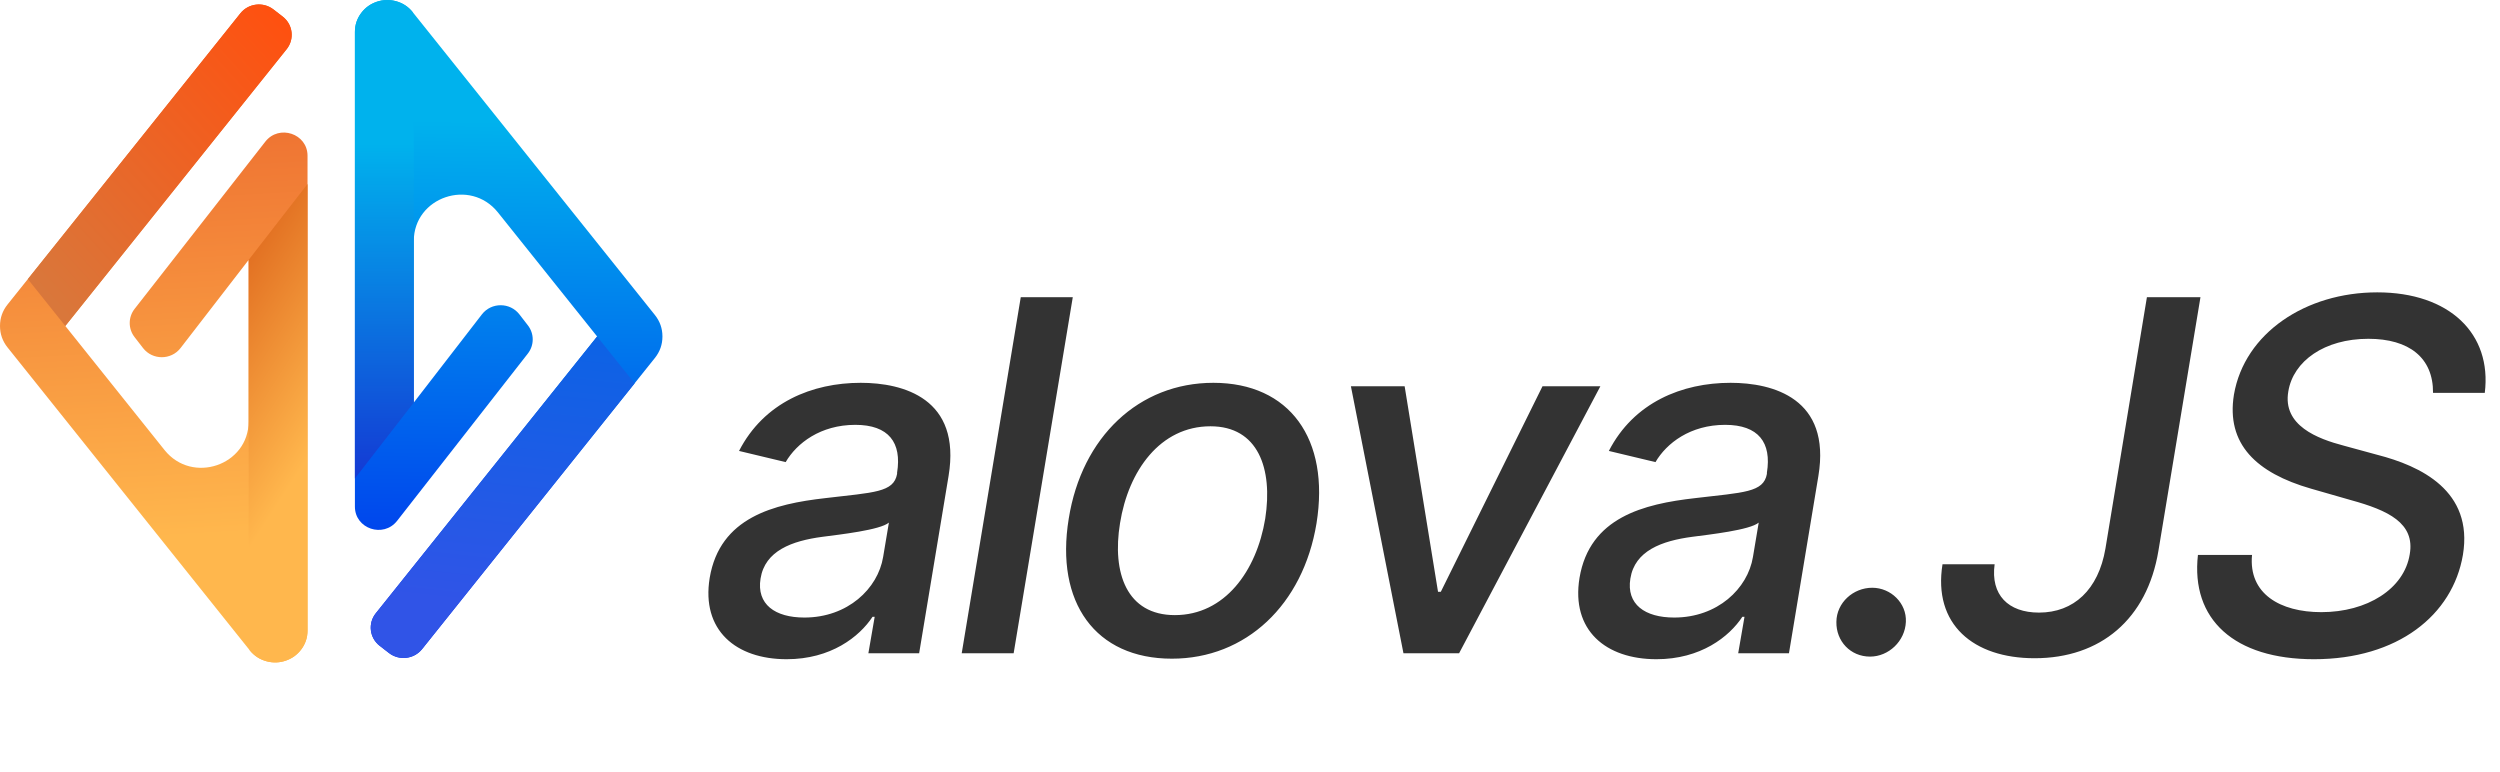
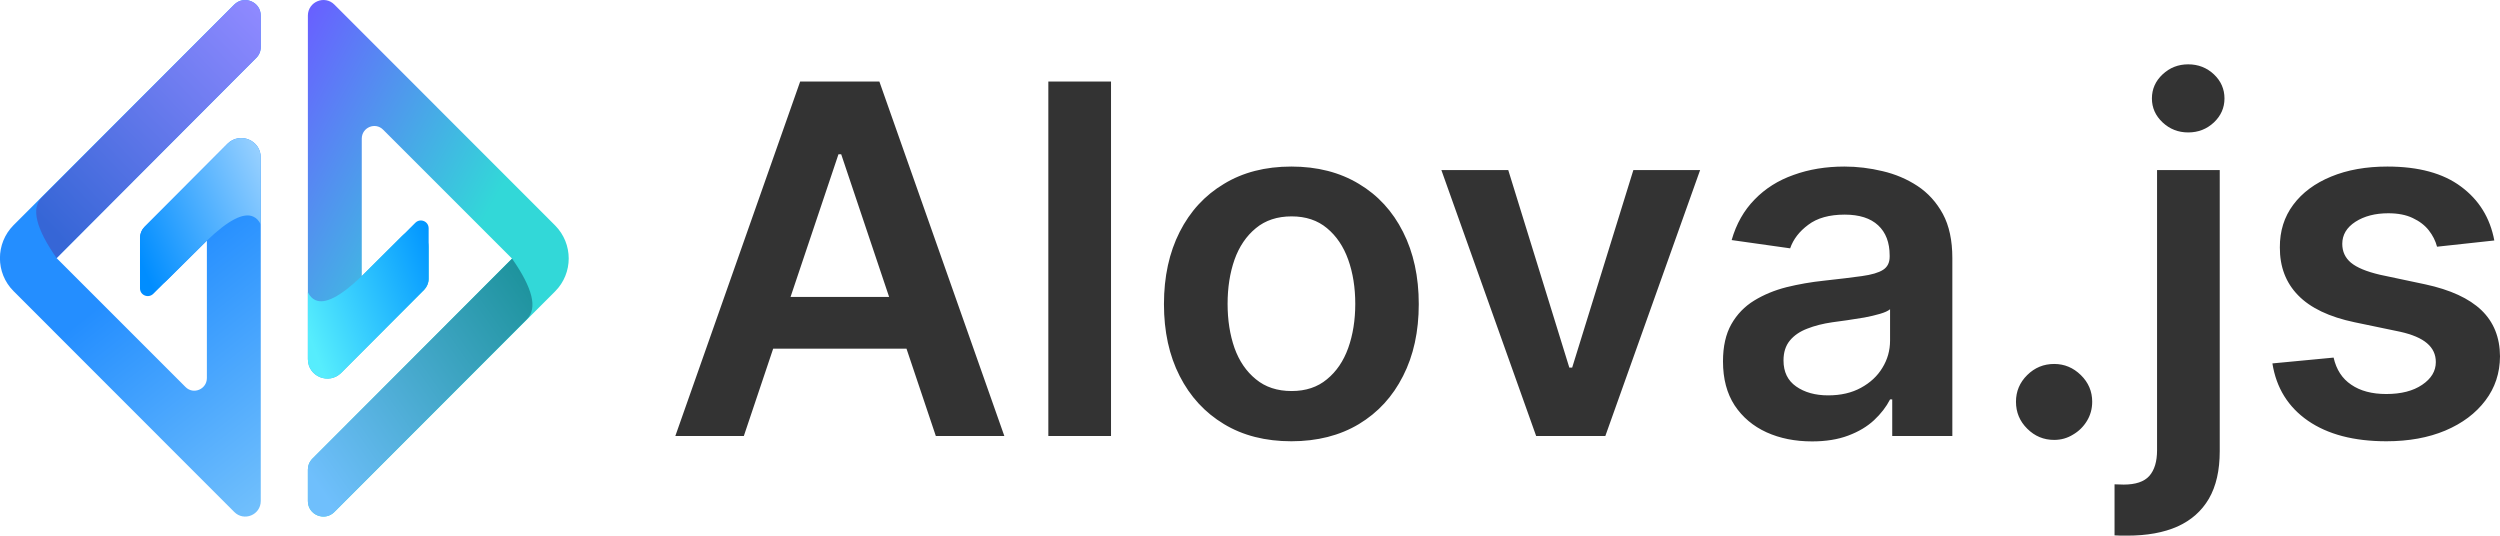
- <svg xmlns="http://www.w3.org/2000/svg" fill="none" version="1.1" width="434" height="134" viewBox="0 0 434 134">
+ <svg xmlns="http://www.w3.org/2000/svg" fill="none" width="1846.494" height="395.636" viewBox="0 0 1846.5 395.6">
  <defs>
-     <linearGradient x1="0.855" y1="0.803" x2="0.833" y2="0" id="master_svg0_150_07109">
-       <stop offset="0%" stop-color="#FFB74D" stop-opacity="1" />
-       <stop offset="100%" stop-color="#EA5F2A" stop-opacity="1" />
+     <linearGradient x1="1" y1=".976" x2=".784" y2=".432" id="a">
+       <stop offset="0%" stop-color="#70BFFC" />
+       <stop offset="100%" stop-color="#248EFF" />
    </linearGradient>
-     <linearGradient x1="0.5" y1="0.67" x2="0.296" y2="-0.4" id="master_svg1_150_07113">
-       <stop offset="0%" stop-color="#FFB74D" stop-opacity="1" />
-       <stop offset="100%" stop-color="#CB3800" stop-opacity="1" />
+     <linearGradient x1="1.093" y1=".141" x2="0" y2=".778" id="b">
+       <stop offset="0%" stop-color="#9ED3FF" />
+       <stop offset="100%" stop-color="#008DFF" />
    </linearGradient>
-     <linearGradient x1="0.937" y1="0" x2="0.094" y2="0.928" id="master_svg2_150_07105">
-       <stop offset="0%" stop-color="#FF500F" stop-opacity="1" />
-       <stop offset="100%" stop-color="#D9773B" stop-opacity="1" />
+     <linearGradient x1=".937" x2=".094" y2=".928" id="c">
+       <stop offset="0%" stop-color="#8E89FF" />
+       <stop offset="99.286%" stop-color="#3666D6" />
    </linearGradient>
-     <linearGradient x1="0.845" y1="0.819" x2="0.85" y2="0.059" id="master_svg3_150_07100">
-       <stop offset="0%" stop-color="#00B2ED" stop-opacity="1" />
-       <stop offset="100%" stop-color="#002FED" stop-opacity="1" />
+     <linearGradient x1="1" y1=".967" x2=".495" y2=".419" id="d">
+       <stop offset="0%" stop-color="#6861FF" />
+       <stop offset="100%" stop-color="#32D8D8" />
    </linearGradient>
-     <linearGradient x1="0.5" y1="0" x2="0.5" y2="1" id="master_svg4_150_07096">
-       <stop offset="0%" stop-color="#143AD4" stop-opacity="1" />
-       <stop offset="70%" stop-color="#00B2ED" stop-opacity="1" />
+     <linearGradient x1="1" y1=".298" x2="-.079" y2=".83" id="e">
+       <stop offset="0%" stop-color="#56EDFD" />
+       <stop offset="100%" stop-color="#0094FF" />
    </linearGradient>
-     <linearGradient x1="0.348" y1="1.264" x2="0.449" y2="0.155" id="master_svg5_150_07092">
-       <stop offset="0%" stop-color="#0267E4" stop-opacity="1" />
-       <stop offset="100%" stop-color="#3054E7" stop-opacity="1" />
+     <linearGradient y1=".975" x2="1" y2=".176" id="f">
+       <stop offset="0%" stop-color="#1A9199" />
+       <stop offset="100%" stop-color="#6FBFFC" />
    </linearGradient>
  </defs>
+   <path d="M106.7 167.6l61.3-61.4c9.1-9.1 24.6-2.7 24.6 10.1V370c0 10.3-12.4 15.4-19.6 8.1L10 215c-13.4-13.4-13.4-35.2 0-48.7L173 3.4c7.2-7.2 19.6-2.1 19.6 8.1v23.2c0 3.1-1.2 6-3.4 8.1L41.8 190.6l95.2 95.2c5.8 5.9 15.8 1.7 15.8-6.6V177.7L123 207.3c-7.3 7.2-19.6 2.1-19.6-8.1v-23.5c0-3.1 1.2-6 3.3-8.1z" fill-rule="evenodd" fill="url(#a)" />
+   <path d="M103.4 213c0 5 6.1 7.6 9.8 4l39.6-39.3q23.6-22.7 34.3-17.7 3.4 1.5 5.5 5.7v-49.4c0-12.8-15.5-19.2-24.6-10.1l-61.3 61.4c-2.1 2.1-3.3 5-3.3 8.1V213z" fill="url(#b)" />
+   <path d="M30.8 145.9q-11.9 11.9 11 44.7L189.2 42.8c2.2-2.1 3.4-5 3.4-8.1V11.5c0-10.2-12.4-15.3-19.6-8.1L30.8 145.9z" fill="url(#c)" />
  <g>
-     <g>
-       <g>
-         <g>
-           <path d="M46.058,24.588L23.367,53.622C22.242,55.062,22.236,57.066,23.354,58.512L24.833,60.424C26.469,62.542,29.706,62.541,31.342,60.423L43.166,45.118L43.166,73.149C43.166,80.789,33.363,84.13,28.562,78.126L11.337,56.587L49.764,8.534C51.161,6.787,50.855,4.257,49.08,2.883L47.474,1.639C45.699,0.264,43.128,0.565,41.732,2.312L1.314,52.854Q-0,54.496,-0,56.587Q-0,58.677,1.314,60.32L43.348,112.882Q44.516,114.344,46.336,114.814Q47.988,115.24,49.606,114.689Q51.223,114.137,52.253,112.797Q53.388,111.32,53.388,109.46L53.388,27.041C53.388,23.199,48.438,21.542,46.058,24.588Z" fill-rule="evenodd" fill="url(#master_svg0_150_07109)" fill-opacity="1" />
-         </g>
-         <g>
-           <path d="M43.166,96.323C43.166,96.366,43.166,96.41,43.166,96.454L43.348,112.883Q44.516,114.344,46.336,114.814Q47.988,115.24,49.606,114.689Q51.223,114.138,52.253,112.797Q53.388,111.32,53.388,109.461L53.388,31.939L43.166,45.118L43.166,96.323Z" fill="url(#master_svg1_150_07113)" fill-opacity="1" />
-         </g>
-         <g>
-           <path d="M4.832,48.454L11.337,56.587L49.764,8.534C51.161,6.787,50.855,4.257,49.08,2.883L47.474,1.639C45.699,0.264,43.128,0.565,41.732,2.312L4.832,48.454Z" fill="url(#master_svg2_150_07105)" fill-opacity="1" />
-         </g>
-       </g>
-       <g transform="matrix(-1,0,0,-1,230,228.4472)">
-         <g>
-           <path d="M161.058,138.035L138.367,167.069C137.242,168.509,137.236,170.513,138.354,171.959L139.833,173.872C141.469,175.989,144.706,175.988,146.342,173.871L158.166,158.565L158.166,186.596C158.166,194.236,148.363,197.577,143.562,191.574L126.337,170.034L164.764,121.981C166.161,120.235,165.855,117.705,164.08,116.33L162.474,115.086C160.699,113.711,158.128,114.013,156.732,115.759L116.314,166.301Q115,167.944,115,170.034Q115,172.125,116.314,173.767L158.348,226.33Q159.516,227.792,161.336,228.262Q162.988,228.688,164.606,228.137Q166.223,227.585,167.253,226.245Q168.388,224.768,168.388,222.908L168.388,140.489C168.388,136.646,163.438,134.989,161.058,138.035Z" fill-rule="evenodd" fill="url(#master_svg3_150_07100)" fill-opacity="1" />
-         </g>
-         <g>
-           <path d="M158.166,209.77C158.166,209.814,158.166,209.857,158.166,209.901L158.348,226.33Q159.516,227.791,161.336,228.261Q162.988,228.688,164.606,228.136Q166.223,227.585,167.253,226.244Q168.388,224.768,168.388,222.908L168.388,145.386L158.166,158.565L158.166,209.77Z" fill="url(#master_svg4_150_07096)" fill-opacity="1" />
-         </g>
-         <g>
-           <path d="M119.832,161.901L126.337,170.034L164.764,121.981C166.161,120.235,165.855,117.705,164.08,116.33L162.474,115.086C160.699,113.711,158.128,114.013,156.732,115.759L119.832,161.901Z" fill="url(#master_svg5_150_07092)" fill-opacity="1" />
-         </g>
-       </g>
-     </g>
-     <g>
-       <path d="M136.562,114.44C144.234,114.44,149.188,110.55,151.469,107.081L151.844,107.081L150.75,113.409L159.562,113.409L164.672,82.628C166.906,69.144,156.781,66.456,149.422,66.456C141.031,66.456,132.641,69.831,128.297,78.284L136.391,80.222C138.312,76.925,142.453,73.753,148.484,73.753C154.281,73.753,156.578,76.831,155.734,82.065L155.734,82.269C155.156,85.503,151.719,85.472,143.297,86.472C134.328,87.487,124.969,89.815,123.203,100.315C121.719,109.409,127.75,114.44,136.562,114.44ZM139.641,107.206C134.547,107.206,131.312,104.909,132.031,100.44C132.797,95.612,137.469,93.894,142.781,93.19C145.734,92.8,152.797,92.019,154.312,90.722L153.312,96.69C152.406,102.19,147.156,107.206,139.641,107.206ZM186.234,51.597L177.203,51.597L166.953,113.409L175.969,113.409L186.234,51.597ZM203.438,114.347C216.297,114.347,226.219,105.003,228.547,90.847C230.906,76.206,223.875,66.456,210.641,66.456C197.734,66.456,187.797,75.815,185.531,90.05C183.156,104.597,190.156,114.347,203.438,114.347ZM203.953,106.784C195.625,106.784,193.016,99.503,194.438,90.815C195.891,81.722,201.406,74.003,210.141,74.003C218.406,74.003,221,81.331,219.641,90.05C218.141,99.144,212.609,106.784,203.953,106.784ZM277.828,67.05L267.781,67.05L250.125,102.737L249.641,102.737L243.844,67.05L234.516,67.05L243.641,113.409L253.297,113.409L277.828,67.05ZM287.562,114.44C295.234,114.44,300.188,110.55,302.469,107.081L302.844,107.081L301.75,113.409L310.562,113.409L315.672,82.628C317.906,69.144,307.781,66.456,300.422,66.456C292.031,66.456,283.641,69.831,279.297,78.284L287.391,80.222C289.312,76.925,293.453,73.753,299.484,73.753C305.281,73.753,307.578,76.831,306.734,82.065L306.734,82.269C306.156,85.503,302.719,85.472,294.297,86.472C285.328,87.487,275.969,89.815,274.203,100.315C272.719,109.409,278.75,114.44,287.562,114.44ZM290.641,107.206C285.547,107.206,282.312,104.909,283.031,100.44C283.797,95.612,288.469,93.894,293.781,93.19C296.734,92.8,303.797,92.019,305.312,90.722L304.312,96.69C303.406,102.19,298.156,107.206,290.641,107.206ZM324.641,113.987C327.875,113.987,330.719,111.3,330.859,107.956C331.016,104.722,328.266,102.034,325.016,102.034C321.719,102.034,318.828,104.628,318.797,107.956C318.734,111.3,321.234,113.987,324.641,113.987ZM372.703,51.597L365.5,95.253C364.281,102.378,360,106.347,353.969,106.347C348.625,106.347,345.547,103.269,346.266,97.956L337.219,97.956C335.547,108.378,342.562,114.269,353.203,114.269C364.641,114.269,372.734,107.503,374.703,95.612L382,51.597L372.703,51.597ZM422.375,68.206L431.359,68.206C432.625,57.94,425.234,50.753,412.688,50.753C400.281,50.753,389.656,57.815,387.812,68.503C386.422,77.112,391.734,82.112,401.188,84.831L408.156,86.831C414.516,88.581,419.297,90.784,418.328,96.237C417.359,102.253,410.922,106.269,402.984,106.269C395.812,106.269,390.312,103.065,390.953,96.331L381.562,96.331C380.297,107.534,387.875,114.44,401.719,114.44C416.234,114.44,425.781,106.8,427.562,96.331C429.406,85.19,420.188,80.878,412.703,78.956L406.922,77.378C402.328,76.175,396.234,73.878,397.25,67.956C398.109,62.675,403.531,58.815,411.141,58.815C418.234,58.815,422.422,62.112,422.375,68.206Z" fill="#333333" fill-opacity="1" />
-     </g>
+     <path d="M526.7 549.1l61.3-61.4c9.1-9 24.6-2.7 24.6 10.1v253.8c0 10.2-12.4 15.4-19.6 8.1L430 596.6c-13.4-13.5-13.4-35.3 0-48.7L593 385c7.2-7.3 19.6-2.2 19.6 8v23.3c0 3-1.2 5.9-3.4 8.1L461.8 572.1l95.2 95.2c5.8 5.9 15.8 1.7 15.8-6.6V559.2L543 588.9c-7.3 7.1-19.6 2.1-19.6-8.2v-23.5c0-3 1.2-5.9 3.3-8.1z" fill-rule="evenodd" fill="url(#d)" transform="rotate(180 420 381.548)" />
+     <path d="M523.4 594.5c0 5.1 6.1 7.7 9.8 4.1l39.6-39.4q23.6-22.7 34.3-17.7 3.4 1.5 5.5 5.8v-49.5c0-12.8-15.5-19.1-24.6-10.1l-61.3 61.4c-2.1 2.2-3.3 5.1-3.3 8.1v37.3z" fill="url(#e)" transform="rotate(180 420 381.548)" />
+     <path d="M450.8 527.4q-11.9 12 11 44.7l147.4-147.7c2.2-2.2 3.4-5.1 3.4-8.1V393c0-10.2-12.4-15.3-19.6-8L450.8 527.4z" fill="url(#f)" transform="rotate(180 420 381.548)" />
+   </g>
+   <g>
+     <path d="M549.4 322h-50.6L591 60.2h58.5L741.8 322h-50.6l-69.9-208.1h-2L549.4 322zm1.6-102.7h138.1v38.2H551v-38.2zM820.6 60.2V322h-46.3V60.2h46.3zm133.2 265.7q-28.8 0-49.8-12.7-21.1-12.7-32.7-35.5-11.6-22.7-11.6-53.1 0-30.4 11.6-53.3t32.7-35.5q21-12.8 49.8-12.8 28.7 0 49.9 12.8 21.1 12.6 32.6 35.5 11.6 22.9 11.6 53.3t-11.6 53.1q-11.5 22.8-32.6 35.5-21.2 12.7-49.9 12.7zm.2-37.1q15.7 0 26.1-8.7 10.5-8.6 15.7-23.1 5.2-14.6 5.2-32.6t-5.2-32.6q-5.2-14.6-15.7-23.3-10.4-8.7-26.1-8.7-15.9 0-26.4 8.7-10.6 8.7-15.8 23.3-5.1 14.6-5.1 32.6t5.1 32.6q5.2 14.5 15.8 23.1 10.5 8.7 26.4 8.7zm301.7-163.2l-70 196.4h-51.1l-70-196.4h49.4l45.1 145.9h2.1l45.2-145.9h49.3zm82.7 200.4q-18.8 0-33.6-6.7-14.9-6.8-23.6-19.9-8.6-13.2-8.6-32.5 0-16.6 6.2-27.5 6.2-10.9 16.8-17.4 10.6-6.5 23.9-9.9 13.4-3.3 27.6-4.8 17.4-1.9 28.1-3.4 10.8-1.5 15.6-4.6 4.9-3.1 4.9-9.7v-.9q0-14.4-8.5-22.3t-24.7-7.9q-17 0-26.9 7.5-9.9 7.3-13.4 17.4l-43.2-6.1q5.1-17.9 17-30 11.7-12.1 28.7-18.1 17-6.2 37.6-6.2 14.1 0 28.2 3.4 14.1 3.3 25.7 10.9 11.7 7.7 18.8 20.7 7 13 7 32.6V322h-44.4v-27h-1.6q-4.2 8.2-11.8 15.3-7.6 7.1-19.1 11.4-11.4 4.3-26.7 4.3zm11.9-34q14 0 24.2-5.6 10.3-5.6 15.8-14.7 5.7-9.2 5.7-20.2v-23.1q-2.3 1.9-7.5 3.4-5.1 1.5-11.5 2.7l-12.7 2-10.9 1.5q-10.4 1.5-18.5 4.7-8.2 3.1-12.9 8.8-4.7 5.7-4.7 14.7 0 12.7 9.3 19.2 9.4 6.6 23.7 6.6zm166.9 32.9q-11.6 0-19.9-8.3-8.3-8.2-8.3-19.9 0-11.5 8.3-19.7t19.9-8.2q11.3 0 19.7 8.2 8.4 8.2 8.4 19.7 0 7.8-3.9 14.2-3.9 6.4-10.3 10.1-6.3 3.9-13.9 3.9zm76-199.3h46.3v207.6q0 21.3-8 35.1-8 13.7-23.3 20.6-15.2 6.7-37 6.7h-4.7l-4.7-.2v-37.7l3.5.1 3.2.1q13.3 0 19-6.4 5.7-6.5 5.7-18.9v-207zm23-27.8q-11 0-18.9-7.4-7.9-7.4-7.9-17.7 0-10.4 7.9-17.8t18.9-7.4q11.1 0 19 7.4 7.8 7.4 7.8 17.8 0 10.3-7.8 17.7-7.9 7.4-19 7.4zm226.1 79.8l-42.3 4.6q-1.7-6.5-6.1-12.1-4.4-5.6-11.9-9.1-7.3-3.5-18-3.5-14.5 0-24.3 6.3-9.7 6.3-9.7 16.3 0 8.5 6.4 13.9 6.5 5.4 21.4 8.9l33.5 7.1q27.8 6 41.5 19.1 13.6 13.1 13.7 34.1-.1 18.5-10.8 32.6-10.7 14.2-29.6 22.2-18.8 7.9-43.5 7.9-36 0-58-15.2-21.9-15.2-26.2-42.3l45.2-4.3q3 13.3 13 20 10 6.9 25.9 6.9 16.5 0 26.5-6.8 10.1-6.8 10.1-16.8 0-8.4-6.5-13.9-6.4-5.5-19.9-8.5l-33.6-7q-28.1-5.9-41.7-19.9-13.6-13.9-13.5-35.4-.1-18.1 9.9-31.5 10-13.4 28-20.8 17.9-7.4 41.5-7.4 34.6 0 54.4 14.8 19.9 14.7 24.6 39.8z" fill="#333" />
  </g>
</svg>
